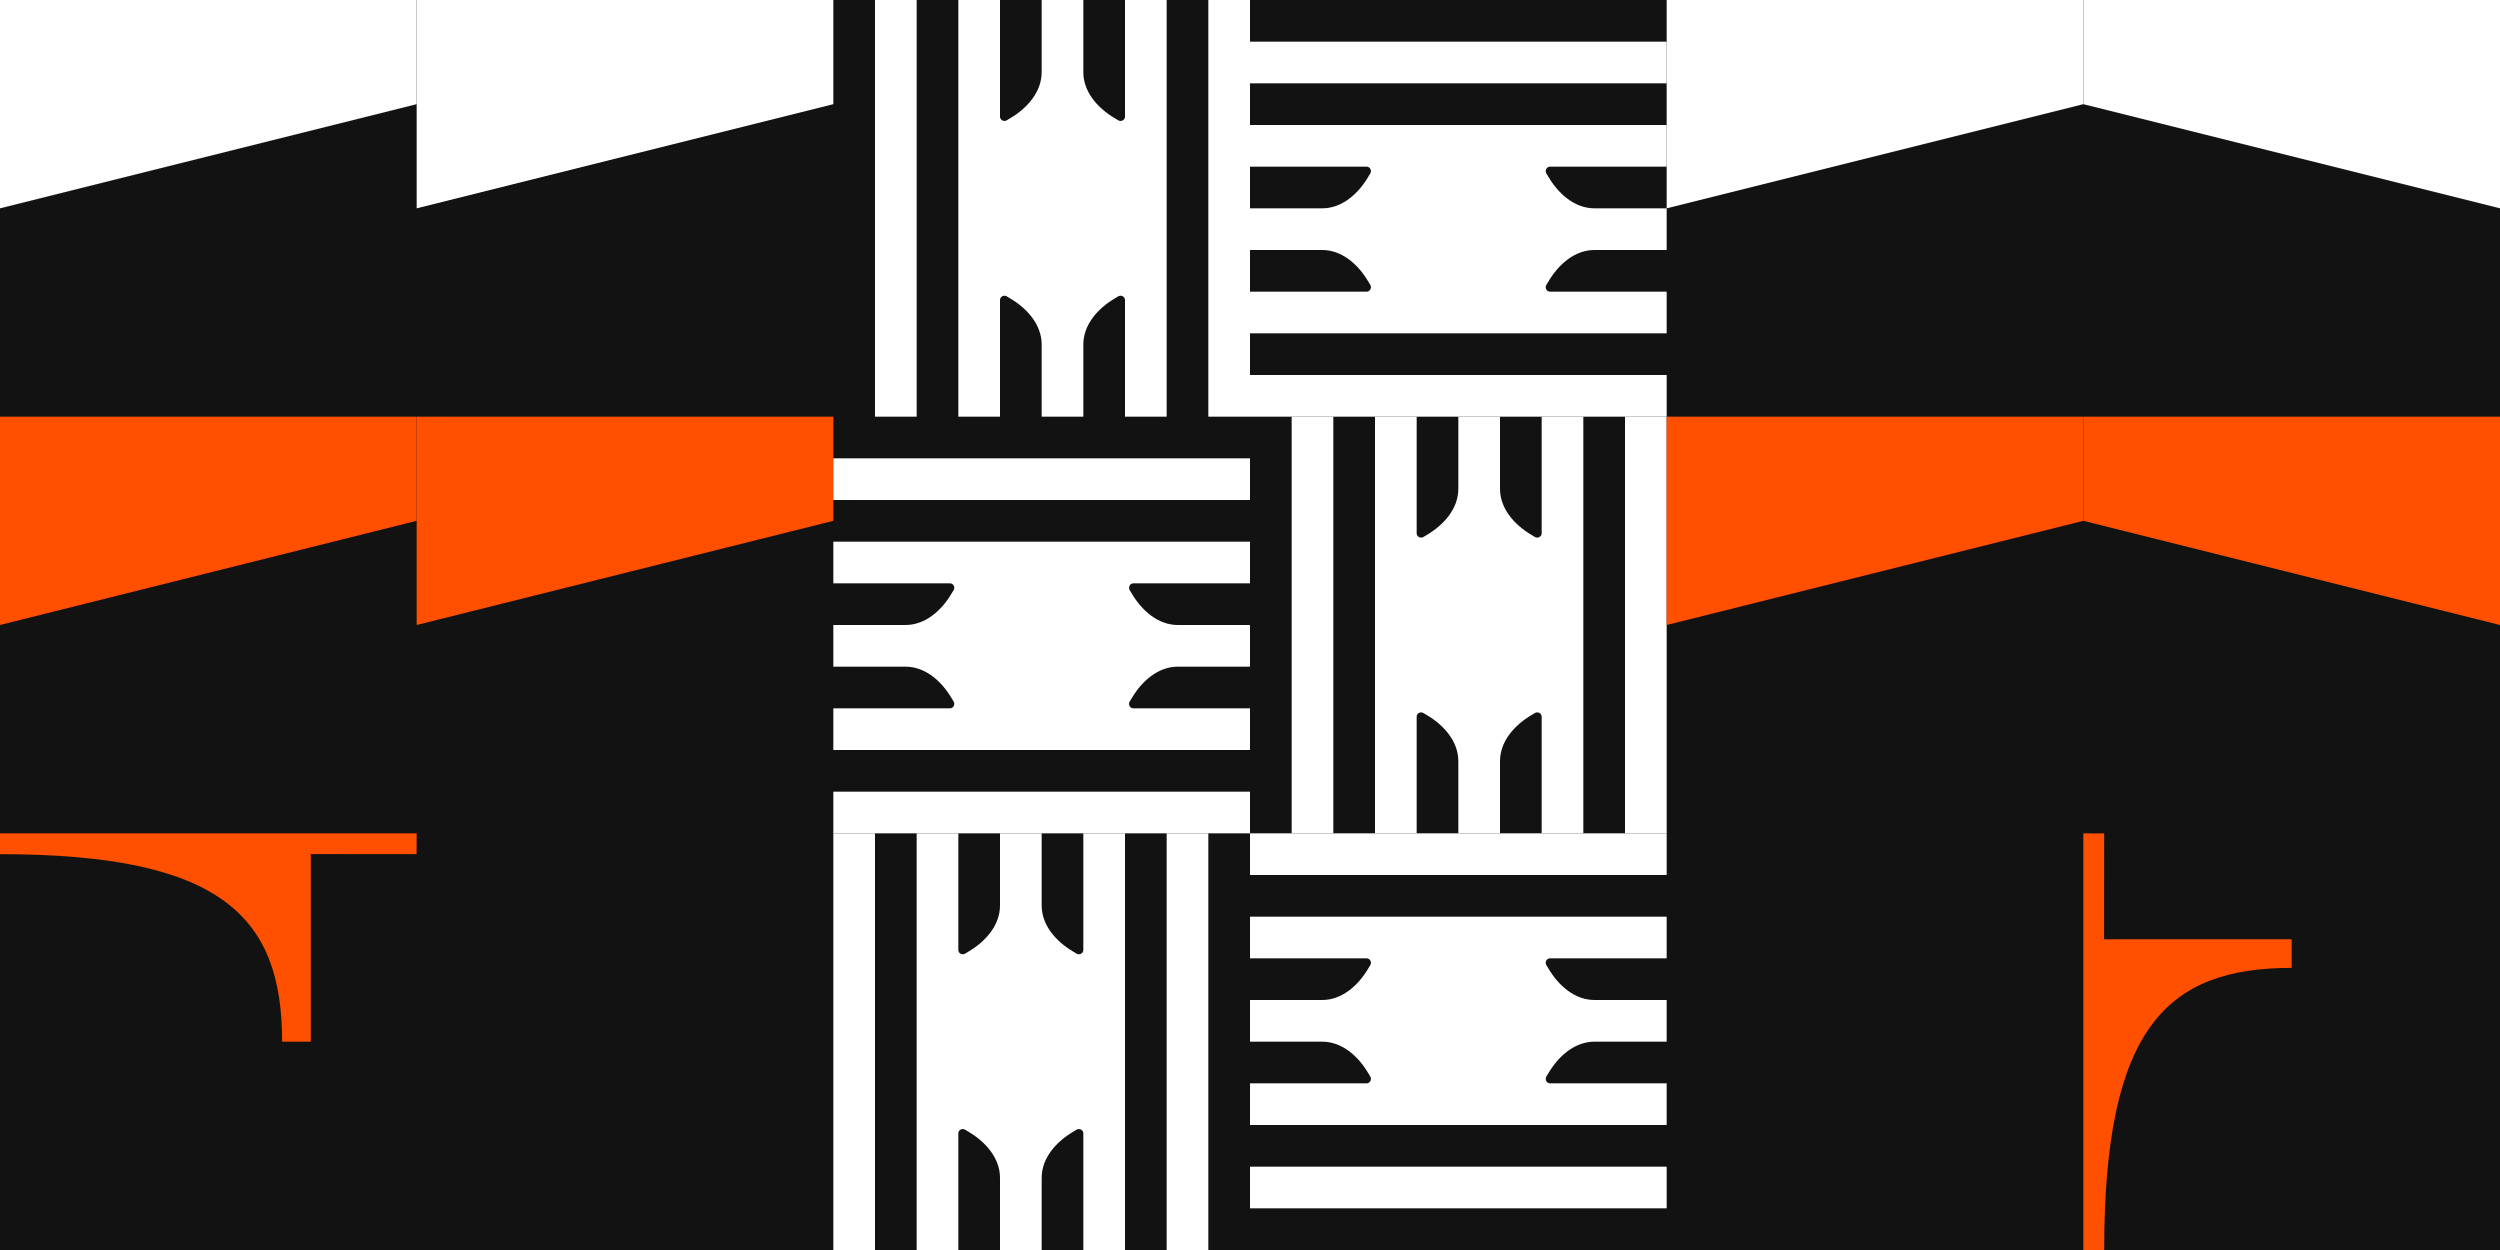
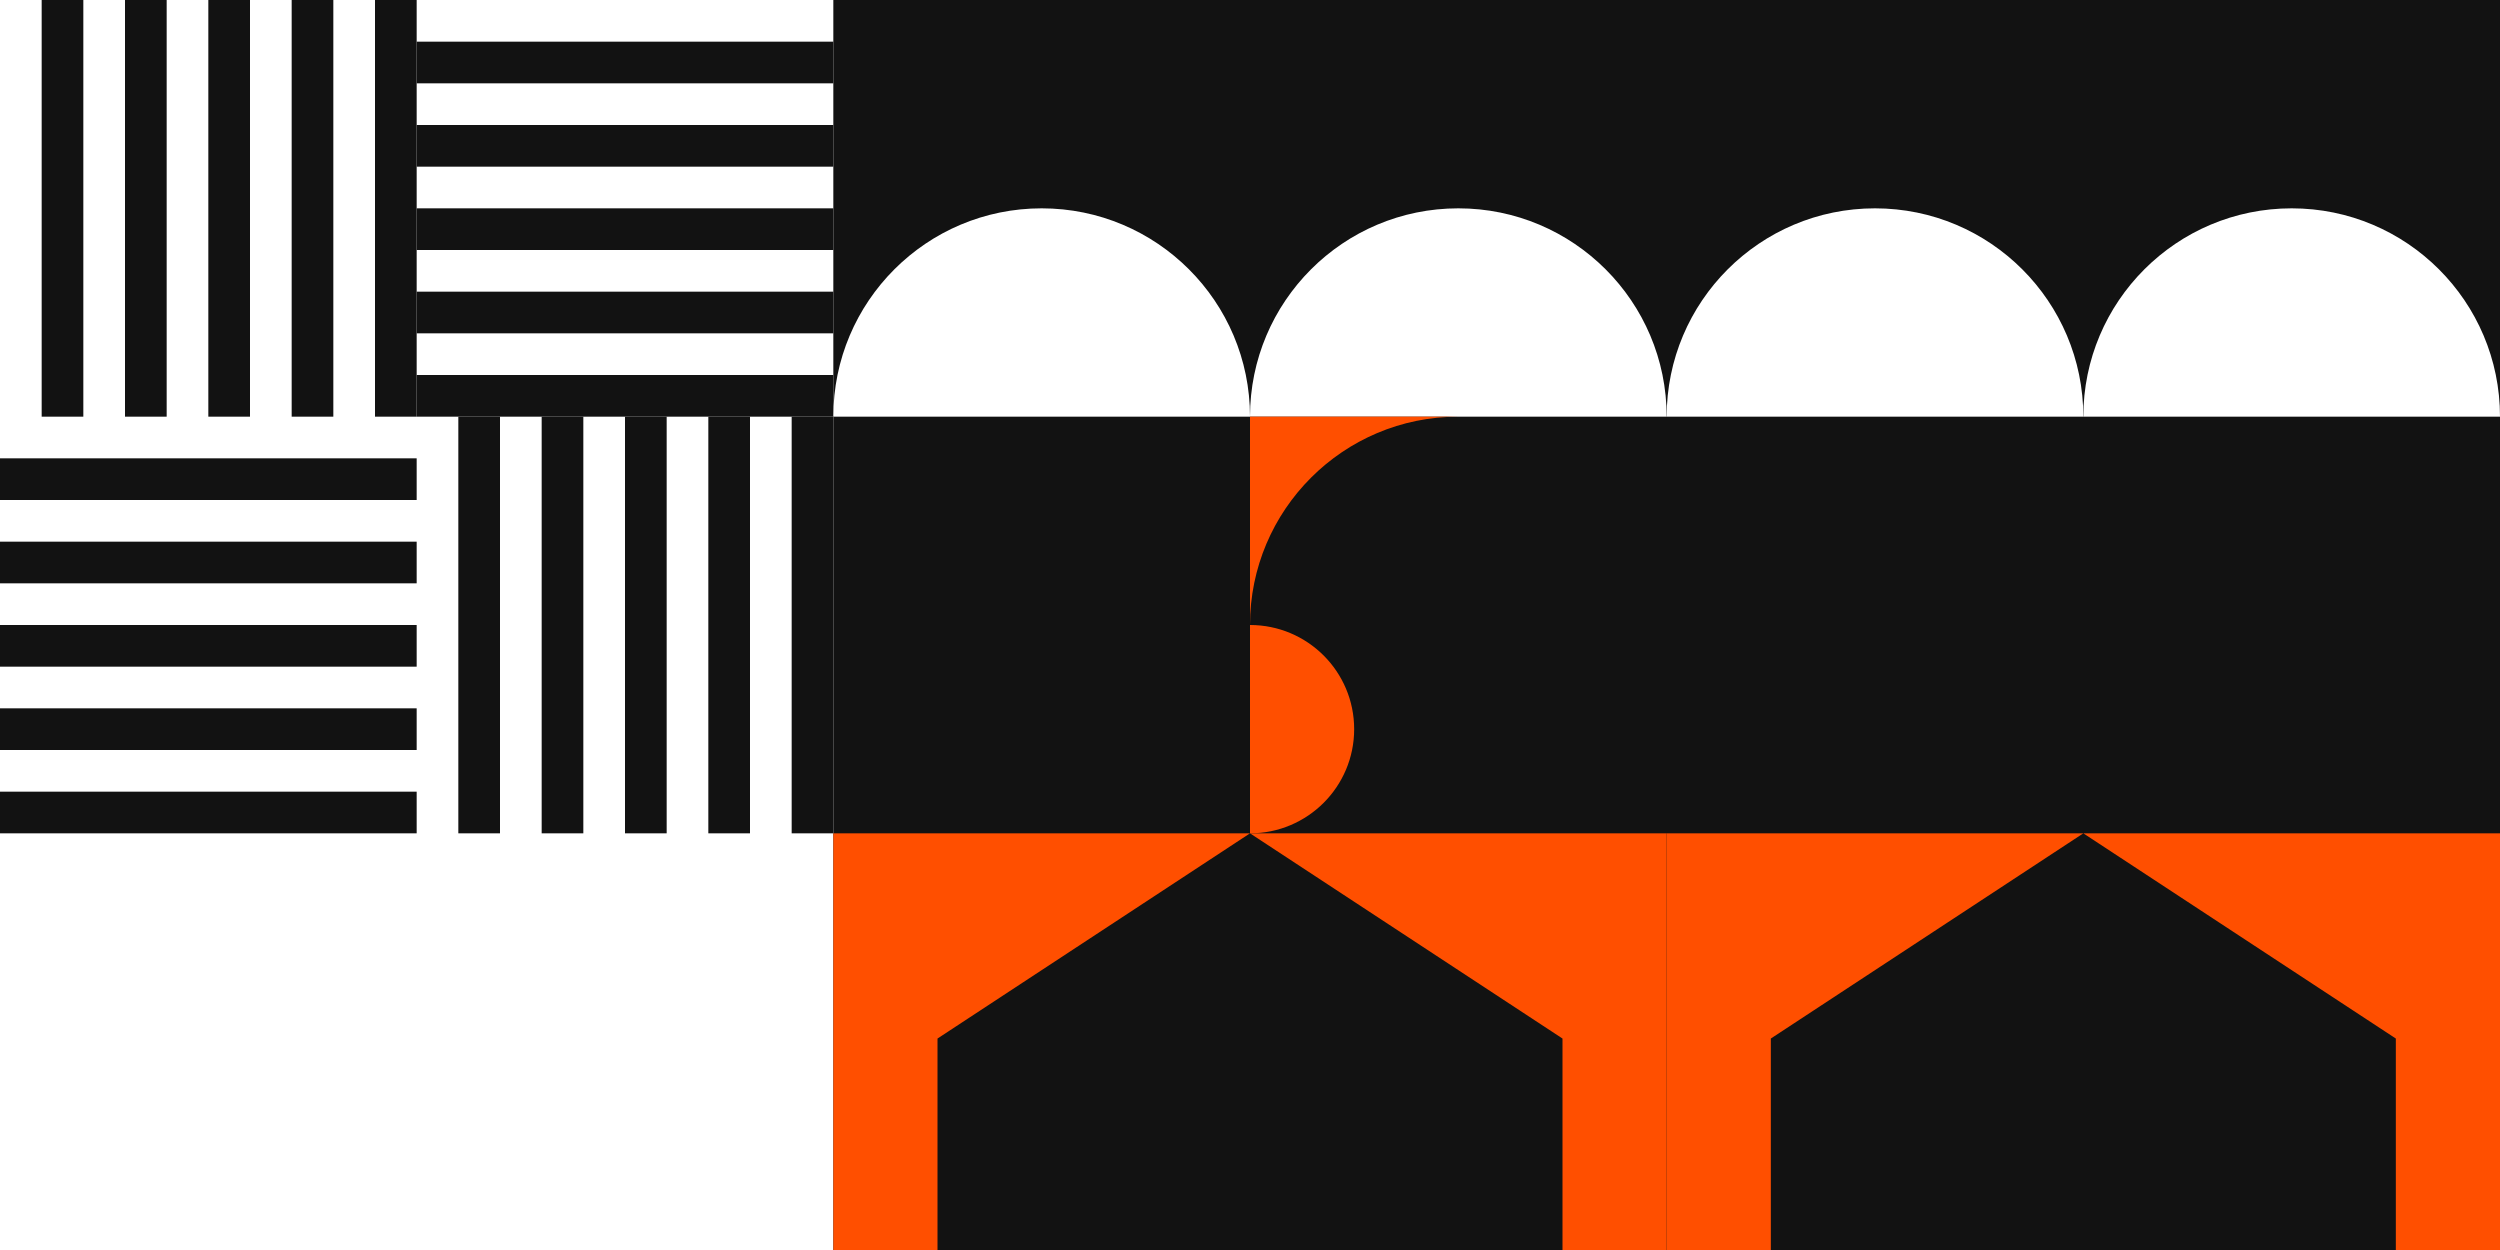
<svg xmlns="http://www.w3.org/2000/svg" version="1.1" width="960" height="480" viewBox="0 0 960 480">
-   <rect width="960" height="480" fill="#121212" />
+   <rect width="960" height="480" fill="#FFFFFF" />
+   <rect x="320.000" y="0.000" width="640.000" height="480.000" fill="#121212" />
  <g transform="translate(0.000,0.000) scale(0.8)">
-     <path d="M200 0L200 50L0 100L0 0L200 0Z" fill="#FFFFFF" />
+     <path d="M60 200H80L80 0H60L60 200Z" fill="#121212" />
+     <path d="M100 200H120L120 0H100L100 200Z" fill="#121212" />
+     <path d="M140 200H160L160 0H140L140 200Z" fill="#121212" />
+     <path d="M20 200H40L40 0H20L20 200Z" fill="#121212" />
+     <path d="M180 200H200L200 0H180L180 200Z" fill="#121212" />
  </g>
-   <g transform="translate(160.000,0.000) scale(0.8)">
-     <path d="M200 0L200 50L0 100L0 0L200 0Z" fill="#FFFFFF" />
+   <g transform="translate(320.000,0.000) scale(-0.8,0.8) rotate(90,100,100)">
+     <path d="M60 200H80L80 0H60L60 200Z" fill="#121212" />
+     <path d="M100 200H120L120 0H100L100 200Z" fill="#121212" />
+     <path d="M140 200H160L160 0H140L140 200Z" fill="#121212" />
+     <path d="M20 200H40L40 0H20L20 200Z" fill="#121212" />
+     <path d="M180 200H200L200 0H180L180 200Z" fill="#121212" />
  </g>
  <g transform="translate(320.000,0.000) scale(0.8)">
-     <rect x="20" y="32.5" width="15.833" height="15.833" fill="#121212" />
-     <path d="M20 200H40L40 0H20L20 200Z" fill="#FFFFFF" />
-     <path d="M180 200H200L200 0H180L180 200Z" fill="#FFFFFF" />
-     <path fill-rule="evenodd" clip-rule="evenodd" d="M80 200H60V100V0H80V55.993C80 57.642 81.901 58.604 83.294 57.722C83.789 57.409 84.29 57.104 84.797 56.807C93.008 52.006 100 44.164 100 34.652V0H120V34.652C120 44.164 126.992 52.006 135.203 56.807C135.71 57.104 136.211 57.409 136.706 57.722C138.099 58.604 140 57.642 140 55.993V0H160V100V200H140V144.007C140 142.359 138.099 141.396 136.706 142.278C136.211 142.591 135.71 142.896 135.203 143.193C126.992 147.994 120 155.836 120 165.348V200H100V165.348C100 155.836 93.008 147.994 84.797 143.193C84.29 142.896 83.789 142.591 83.294 142.278C81.901 141.396 80 142.359 80 144.007V200Z" fill="#FFFFFF" />
+     <path d="M200 200C144.772 200 0 200 0 200C0 144.772 44.772 100 100 100C155.228 100 200 144.772 200 200Z" fill="#FFFFFF" />
  </g>
-   <g transform="translate(640.000,0.000) scale(-0.8,0.8) rotate(90,100,100)">
-     <rect x="20" y="32.5" width="15.833" height="15.833" fill="#121212" />
-     <path d="M20 200H40L40 0H20L20 200Z" fill="#FFFFFF" />
-     <path d="M180 200H200L200 0H180L180 200Z" fill="#FFFFFF" />
-     <path fill-rule="evenodd" clip-rule="evenodd" d="M80 200H60V100V0H80V55.993C80 57.642 81.901 58.604 83.294 57.722C83.789 57.409 84.29 57.104 84.797 56.807C93.008 52.006 100 44.164 100 34.652V0H120V34.652C120 44.164 126.992 52.006 135.203 56.807C135.71 57.104 136.211 57.409 136.706 57.722C138.099 58.604 140 57.642 140 55.993V0H160V100V200H140V144.007C140 142.359 138.099 141.396 136.706 142.278C136.211 142.591 135.71 142.896 135.203 143.193C126.992 147.994 120 155.836 120 165.348V200H100V165.348C100 155.836 93.008 147.994 84.797 143.193C84.29 142.896 83.789 142.591 83.294 142.278C81.901 141.396 80 142.359 80 144.007V200Z" fill="#FFFFFF" />
+   <g transform="translate(640.000,0.000) scale(-0.8,0.8)">
+     <path d="M200 200C144.772 200 0 200 0 200C0 144.772 44.772 100 100 100C155.228 100 200 144.772 200 200Z" fill="#FFFFFF" />
  </g>
  <g transform="translate(640.000,0.000) scale(0.8)">
-     <path d="M200 0L200 50L0 100L0 0L200 0Z" fill="#FFFFFF" />
+     <path d="M200 200C144.772 200 0 200 0 200C0 144.772 44.772 100 100 100C155.228 100 200 144.772 200 200Z" fill="#FFFFFF" />
  </g>
  <g transform="translate(960.000,0.000) scale(-0.8,0.8)">
-     <path d="M200 0L200 50L0 100L0 0L200 0Z" fill="#FFFFFF" />
+     <path d="M200 200C144.772 200 0 200 0 200C0 144.772 44.772 100 100 100C155.228 100 200 144.772 200 200Z" fill="#FFFFFF" />
  </g>
-   <g transform="translate(0.000,160.000) scale(0.8)">
-     <path d="M200 0L200 50L0 100L0 0L200 0Z" fill="#FF4F00" />
+   <g transform="translate(0.000,160.000) scale(0.8) rotate(90,100,100)">
+     <path d="M60 200H80L80 0H60L60 200Z" fill="#121212" />
+     <path d="M100 200H120L120 0H100L100 200Z" fill="#121212" />
+     <path d="M140 200H160L160 0H140L140 200Z" fill="#121212" />
+     <path d="M20 200H40L40 0H20L20 200Z" fill="#121212" />
+     <path d="M180 200H200L200 0H180L180 200Z" fill="#121212" />
  </g>
-   <g transform="translate(160.000,160.000) scale(0.8)">
-     <path d="M200 0L200 50L0 100L0 0L200 0Z" fill="#FF4F00" />
+   <g transform="translate(320.000,160.000) scale(-0.8,0.8) rotate(180,100,100)">
+     <path d="M60 200H80L80 0H60L60 200Z" fill="#121212" />
+     <path d="M100 200H120L120 0H100L100 200Z" fill="#121212" />
+     <path d="M140 200H160L160 0H140L140 200Z" fill="#121212" />
+     <path d="M20 200H40L40 0H20L20 200Z" fill="#121212" />
+     <path d="M180 200H200L200 0H180L180 200Z" fill="#121212" />
  </g>
-   <g transform="translate(320.000,160.000) scale(0.8) rotate(90,100,100)">
-     <rect x="20" y="32.5" width="15.833" height="15.833" fill="#121212" />
-     <path d="M20 200H40L40 0H20L20 200Z" fill="#FFFFFF" />
-     <path d="M180 200H200L200 0H180L180 200Z" fill="#FFFFFF" />
-     <path fill-rule="evenodd" clip-rule="evenodd" d="M80 200H60V100V0H80V55.993C80 57.642 81.901 58.604 83.294 57.722C83.789 57.409 84.29 57.104 84.797 56.807C93.008 52.006 100 44.164 100 34.652V0H120V34.652C120 44.164 126.992 52.006 135.203 56.807C135.71 57.104 136.211 57.409 136.706 57.722C138.099 58.604 140 57.642 140 55.993V0H160V100V200H140V144.007C140 142.359 138.099 141.396 136.706 142.278C136.211 142.591 135.71 142.896 135.203 143.193C126.992 147.994 120 155.836 120 165.348V200H100V165.348C100 155.836 93.008 147.994 84.797 143.193C84.29 142.896 83.789 142.591 83.294 142.278C81.901 141.396 80 142.359 80 144.007V200Z" fill="#FFFFFF" />
+   <g transform="translate(480.000,160.000) scale(0.8)">
+     <path d="M100 0H0V100C0 44.772 44.772 0 100 0Z" fill="#FF4F00" />
+     <path d="M50 150C50 122.387 27.619 100 0 100C0 100 0 122.387 0 150C0 163.81 0 200 0 200C27.619 200 50 177.613 50 150Z" fill="#FF4F00" />
  </g>
-   <g transform="translate(640.000,160.000) scale(-0.8,0.8) rotate(180,100,100)">
-     <rect x="20" y="32.5" width="15.833" height="15.833" fill="#121212" />
-     <path d="M20 200H40L40 0H20L20 200Z" fill="#FFFFFF" />
-     <path d="M180 200H200L200 0H180L180 200Z" fill="#FFFFFF" />
-     <path fill-rule="evenodd" clip-rule="evenodd" d="M80 200H60V100V0H80V55.993C80 57.642 81.901 58.604 83.294 57.722C83.789 57.409 84.29 57.104 84.797 56.807C93.008 52.006 100 44.164 100 34.652V0H120V34.652C120 44.164 126.992 52.006 135.203 56.807C135.71 57.104 136.211 57.409 136.706 57.722C138.099 58.604 140 57.642 140 55.993V0H160V100V200H140V144.007C140 142.359 138.099 141.396 136.706 142.278C136.211 142.591 135.71 142.896 135.203 143.193C126.992 147.994 120 155.836 120 165.348V200H100V165.348C100 155.836 93.008 147.994 84.797 143.193C84.29 142.896 83.789 142.591 83.294 142.278C81.901 141.396 80 142.359 80 144.007V200Z" fill="#FFFFFF" />
+   <g transform="translate(320.000,320.000) scale(0.8)">
+     <path fill-rule="evenodd" clip-rule="evenodd" d="M50 98.5L200 0L0 0L0 200L50 200L50 98.5Z" fill="#FF4F00" />
  </g>
-   <g transform="translate(640.000,160.000) scale(0.8)">
-     <path d="M200 0L200 50L0 100L0 0L200 0Z" fill="#FF4F00" />
+   <g transform="translate(640.000,320.000) scale(-0.8,0.8)">
+     <path fill-rule="evenodd" clip-rule="evenodd" d="M50 98.5L200 0L0 0L0 200L50 200L50 98.5Z" fill="#FF4F00" />
  </g>
-   <g transform="translate(960.000,160.000) scale(-0.8,0.8)">
-     <path d="M200 0L200 50L0 100L0 0L200 0Z" fill="#FF4F00" />
+   <g transform="translate(640.000,320.000) scale(0.8)">
+     <path fill-rule="evenodd" clip-rule="evenodd" d="M50 98.5L200 0L0 0L0 200L50 200L50 98.5Z" fill="#FF4F00" />
  </g>
-   <g transform="translate(0.000,320.000) scale(0.8) rotate(270,100,100)">
-     <path fill-rule="evenodd" clip-rule="evenodd" d="M100 135.417L100 149.167L190.047 149.167L190 199.953L200 200L200 0L190 0C190 107.037 159.583 135.417 100 135.417Z" fill="#FF4F00" />
-   </g>
-   <g transform="translate(320.000,320.000) scale(0.8) rotate(180,100,100)">
-     <rect x="20" y="32.5" width="15.833" height="15.833" fill="#121212" />
-     <path d="M20 200H40L40 0H20L20 200Z" fill="#FFFFFF" />
-     <path d="M180 200H200L200 0H180L180 200Z" fill="#FFFFFF" />
-     <path fill-rule="evenodd" clip-rule="evenodd" d="M80 200H60V100V0H80V55.993C80 57.642 81.901 58.604 83.294 57.722C83.789 57.409 84.29 57.104 84.797 56.807C93.008 52.006 100 44.164 100 34.652V0H120V34.652C120 44.164 126.992 52.006 135.203 56.807C135.71 57.104 136.211 57.409 136.706 57.722C138.099 58.604 140 57.642 140 55.993V0H160V100V200H140V144.007C140 142.359 138.099 141.396 136.706 142.278C136.211 142.591 135.71 142.896 135.203 143.193C126.992 147.994 120 155.836 120 165.348V200H100V165.348C100 155.836 93.008 147.994 84.797 143.193C84.29 142.896 83.789 142.591 83.294 142.278C81.901 141.396 80 142.359 80 144.007V200Z" fill="#FFFFFF" />
-   </g>
-   <g transform="translate(640.000,320.000) scale(-0.8,0.8) rotate(270,100,100)">
-     <rect x="20" y="32.5" width="15.833" height="15.833" fill="#121212" />
-     <path d="M20 200H40L40 0H20L20 200Z" fill="#FFFFFF" />
-     <path d="M180 200H200L200 0H180L180 200Z" fill="#FFFFFF" />
-     <path fill-rule="evenodd" clip-rule="evenodd" d="M80 200H60V100V0H80V55.993C80 57.642 81.901 58.604 83.294 57.722C83.789 57.409 84.29 57.104 84.797 56.807C93.008 52.006 100 44.164 100 34.652V0H120V34.652C120 44.164 126.992 52.006 135.203 56.807C135.71 57.104 136.211 57.409 136.706 57.722C138.099 58.604 140 57.642 140 55.993V0H160V100V200H140V144.007C140 142.359 138.099 141.396 136.706 142.278C136.211 142.591 135.71 142.896 135.203 143.193C126.992 147.994 120 155.836 120 165.348V200H100V165.348C100 155.836 93.008 147.994 84.797 143.193C84.29 142.896 83.789 142.591 83.294 142.278C81.901 141.396 80 142.359 80 144.007V200Z" fill="#FFFFFF" />
-   </g>
-   <g transform="translate(800.000,320.000) scale(0.8) rotate(180,100,100)">
-     <path fill-rule="evenodd" clip-rule="evenodd" d="M100 135.417L100 149.167L190.047 149.167L190 199.953L200 200L200 0L190 0C190 107.037 159.583 135.417 100 135.417Z" fill="#FF4F00" />
+   <g transform="translate(960.000,320.000) scale(-0.8,0.8)">
+     <path fill-rule="evenodd" clip-rule="evenodd" d="M50 98.5L200 0L0 0L0 200L50 200L50 98.5Z" fill="#FF4F00" />
  </g>
</svg>
